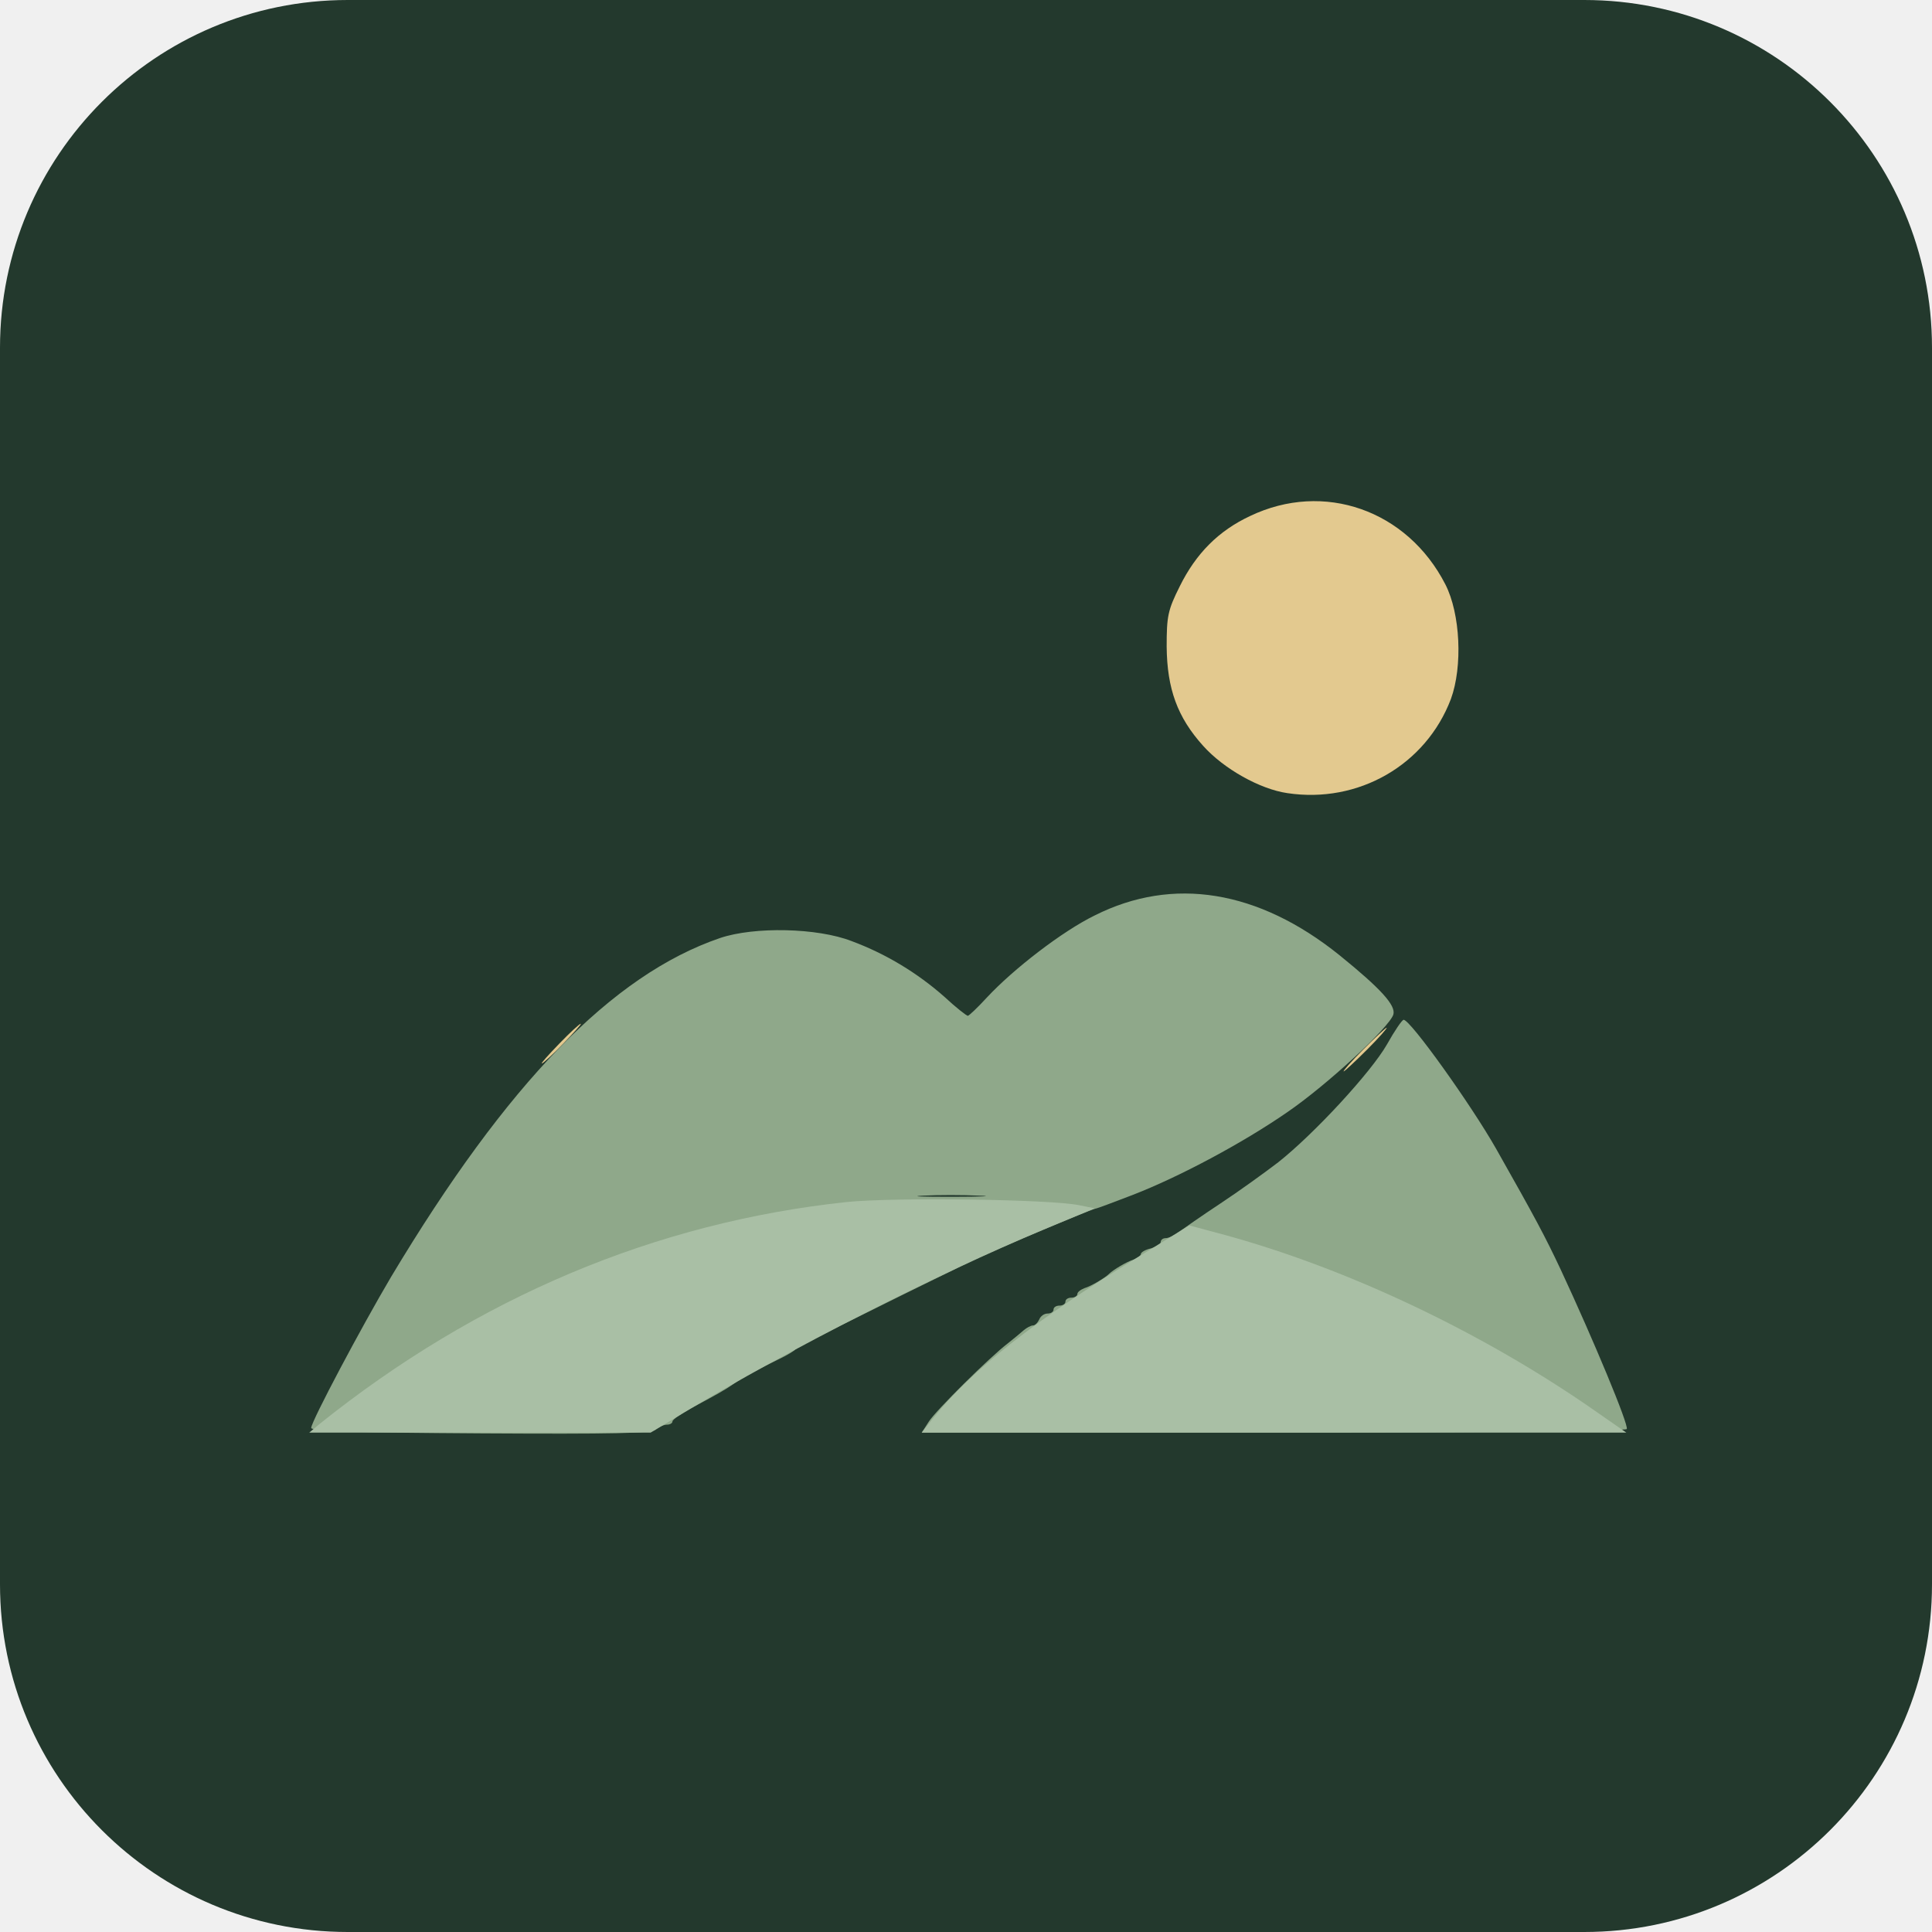
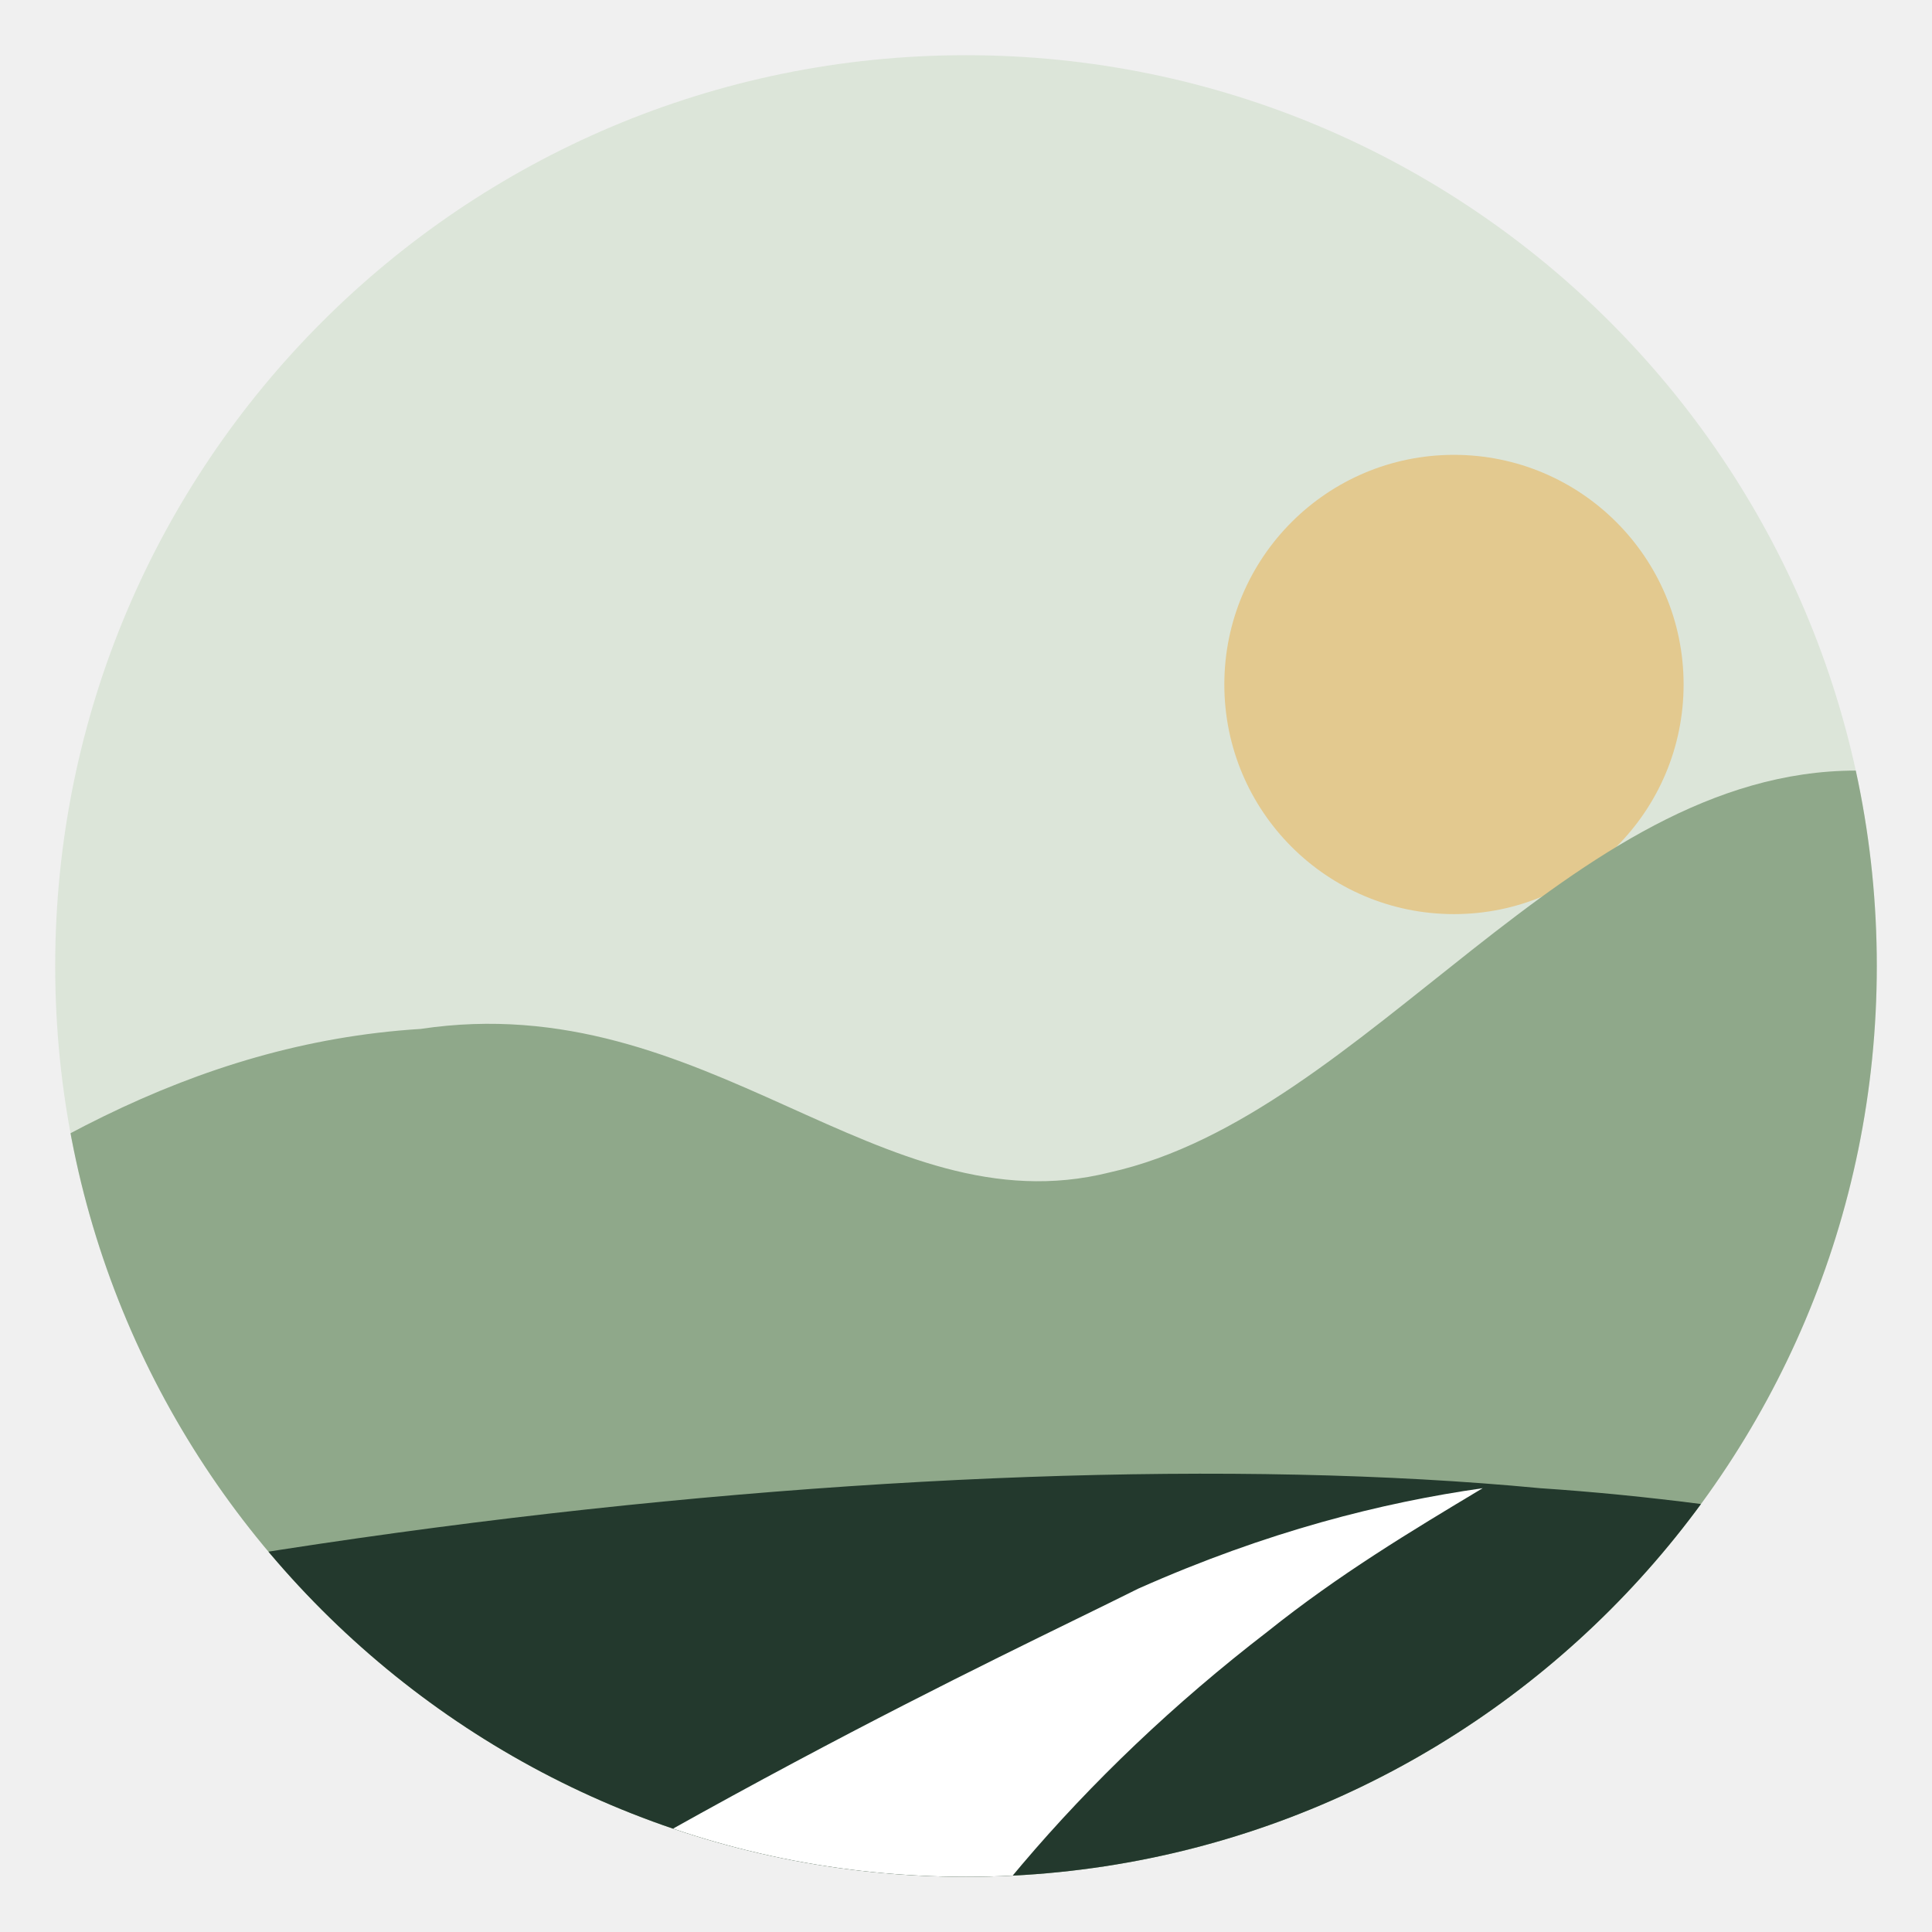
- <svg xmlns="http://www.w3.org/2000/svg" viewBox="-66.4 -103.9 486.7 486.7">
-   <rect x="-66.4" y="-103.9" width="486.7" height="486.7" rx="87.6" fill="#23392D" />
-   <path fill="#8FA88A" fill-rule="evenodd" d="M54.8 257.2C23.2 257.0 12.0 256.7 12.0 255.8C12.0 254.2 24.7 230.3 32.1 217.8C61.4 168.9 87.8 141.7 115.0 132.4C123.6 129.5 139.5 129.8 148.2 133.2C156.8 136.4 164.7 141.2 171.5 147.2C174.4 149.9 177.1 152.0 177.4 152.0C177.7 152.0 179.9 149.9 182.2 147.4C188.9 140.2 201.2 130.7 209.4 126.7C229.1 116.8 250.6 120.3 271.0 136.7C281.5 145.2 285.3 149.4 284.6 151.7C283.5 155.0 267.9 169.4 258.0 176.2C246.6 184.1 230.6 192.6 219.0 197.1C214.3 198.9 210.1 200.5 209.5 200.6C207.9 200.9 182.0 211.9 177.0 214.4C174.5 215.7 163.9 220.8 153.5 226.0C143.1 231.1 134.3 235.6 134.0 236.0C133.7 236.4 131.9 237.5 130.0 238.4C125.0 240.8 120.3 243.3 118.3 244.8C116.3 246.2 114.2 247.4 107.6 250.9C105.1 252.3 103.0 253.7 103.0 254.2C103.0 254.6 102.4 255.0 101.6 255.0C100.8 255.0 99.5 255.6 98.8 256.2C97.8 257.2 87.9 257.4 54.8 257.2ZM167.6 254.2C169.4 251.4 182.8 238.1 187.5 234.5C188.9 233.4 190.7 231.9 191.5 231.2C192.2 230.6 193.3 230.0 193.8 230.0C194.4 230.0 195.0 229.3 195.4 228.5C195.7 227.7 196.6 227.0 197.5 227.0C198.3 227.0 199.0 226.6 199.0 226.0C199.0 225.4 199.7 225.0 200.5 225.0C201.3 225.0 202.0 224.6 202.0 224.0C202.0 223.4 202.7 223.0 203.5 223.0C204.3 223.0 205.0 222.6 205.0 222.1C205.0 221.6 205.8 221.0 206.8 220.6C208.5 220.1 212.0 218.0 213.0 217.0C214.0 216.0 217.5 213.9 219.2 213.4C220.2 213.0 221.0 212.4 221.0 212.0C221.0 211.6 222.1 210.9 223.5 210.6C224.9 210.2 226.0 209.5 226.0 209.0C226.0 208.4 226.6 208.0 227.3 208.0C228.0 208.0 229.5 207.3 230.5 206.5C231.6 205.7 236.3 202.4 241.0 199.3C245.7 196.2 252.2 191.5 255.6 188.9C264.7 181.7 279.0 166.2 283.0 159.2C284.9 155.8 286.8 153.0 287.2 153.0C288.9 153.0 304.2 174.4 310.5 185.5C320.4 203.0 322.8 207.5 326.8 216.0C335.0 233.6 344.0 255.2 343.4 256.1C343.1 256.6 306.3 257.0 254.3 257.0L165.8 257.0L167.6 254.2ZM180.2 197.3C176.2 197.1 169.9 197.1 166.2 197.3C162.5 197.5 165.8 197.6 173.5 197.6C181.2 197.6 184.2 197.4 180.2 197.3Z" />
-   <path fill="#A9BFA5" fill-rule="evenodd" d="M14.0 254.9C53.9 222.9 98.8 204.0 147.0 198.9C158.7 197.7 198.0 198.2 205.4 199.7L209.4 200.5L196.4 205.9C169.6 217.1 132.6 235.9 106.0 251.9L97.5 257.0L54.5 257.0L11.5 257.0L14.0 254.9ZM168.8 253.2C178.3 241.3 194.3 228.7 219.9 213.0L233.2 204.8L241.4 207.0C272.9 215.5 307.7 232.0 336.4 252.2L343.3 257.0L254.6 257.0L165.8 257.0L168.8 253.2Z" />
-   <path fill="#E3C98F" fill-rule="evenodd" d="M277.0 160.5C280.0 157.5 282.7 155.0 282.9 155.0C283.2 155.0 281.0 157.5 278.0 160.5C275.0 163.5 272.3 166.0 272.1 166.0C271.8 166.0 274.0 163.5 277.0 160.5ZM74.5 159.0C77.2 156.2 79.6 154.0 79.9 154.0C80.2 154.0 78.2 156.2 75.5 159.0C72.8 161.8 70.4 164.0 70.1 164.0C69.8 164.0 71.8 161.8 74.5 159.0ZM257.9 95.9C251.0 94.9 241.9 89.8 236.7 84.0C230.2 76.8 227.6 69.6 227.5 59.0C227.5 51.3 227.8 49.8 230.8 43.8C234.9 35.5 240.6 29.8 248.5 26.1C267.1 17.2 288.1 24.6 297.7 43.3C301.5 50.7 302.1 64.0 299.1 72.2C292.8 88.8 275.8 98.6 257.9 95.9Z" />
+ <svg xmlns="http://www.w3.org/2000/svg" viewBox="0 0 140 140">
+   <defs>
+     <clipPath id="o">
+       <circle cx="70" cy="70" r="66" />
+     </clipPath>
+   </defs>
+   <circle cx="70" cy="70" r="66" fill="#DCE5D9" />
+   <g clip-path="url(#o)">
+     <g transform="translate(-34 8) scale(1.04)">
+       <circle cx="134" cy="40" r="16" fill="#E3C98F" />
+       <path d="M-20 140 V112 C10 96 30 66 62 64 C82 61 94 78 110 74 C128 70 142 46 162 46 C182 46 200 80 220 100 V140 Z" fill="#8FA88A" />
+       <path d="M-20 140 V118 C30 100 98 92 140 96 C170 98 200 108 220 116 V140 Z" fill="#23392D" />
+       <path d="M46 140 C80 118 102 108 112 103 C121 99 129 97 136 96 C131 99 126 102 121 106 C108 116 98 128 92 140 Z" fill="#FFFFFF" />
+     </g>
+   </g>
</svg>
